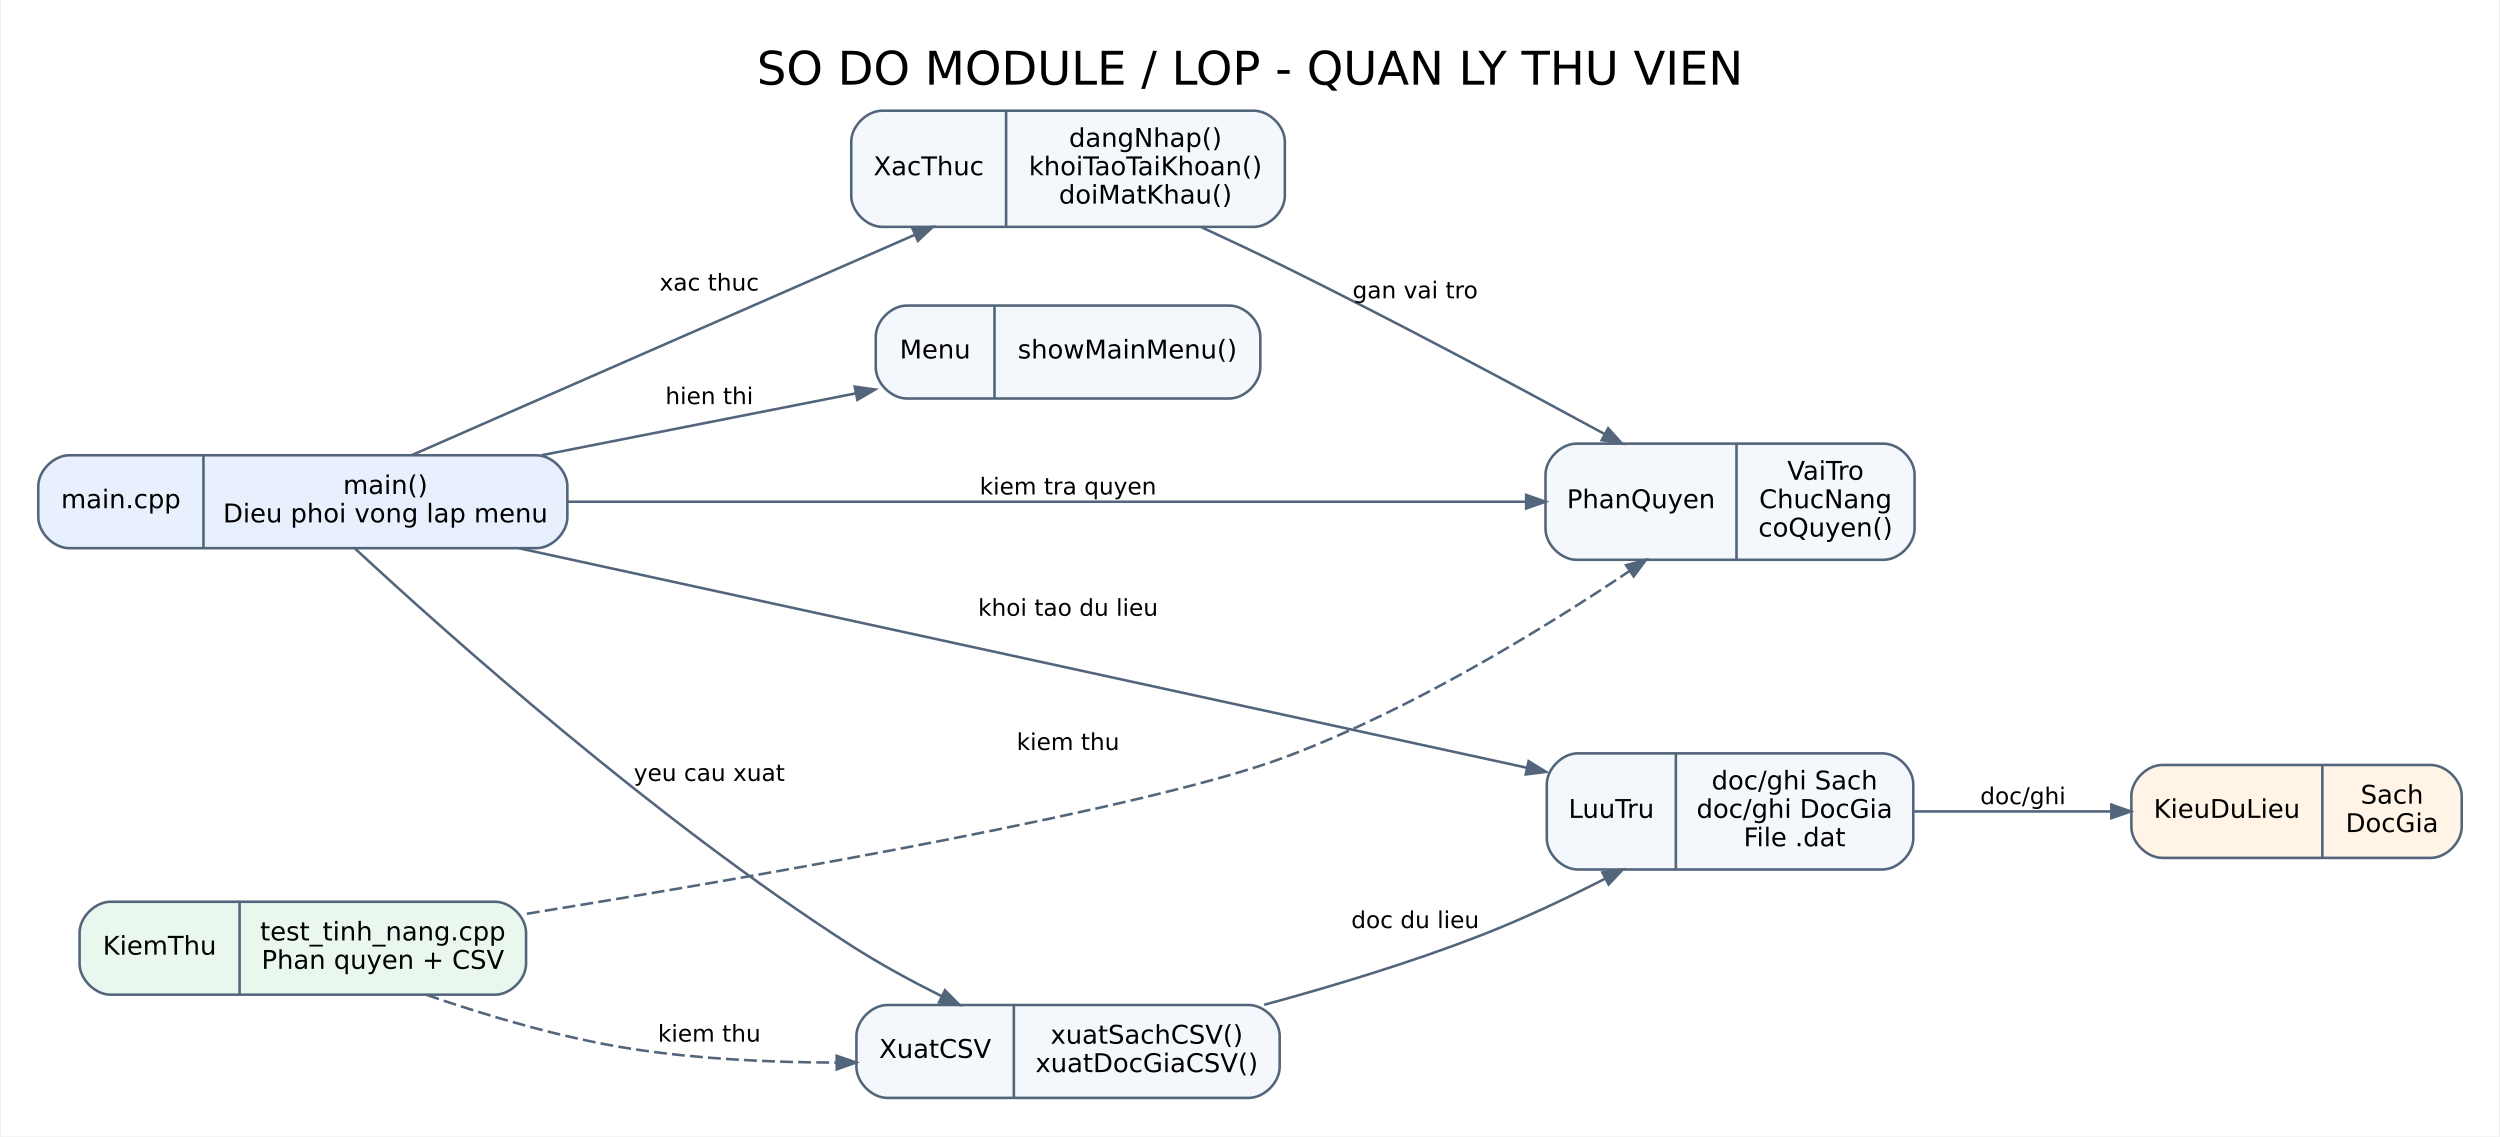
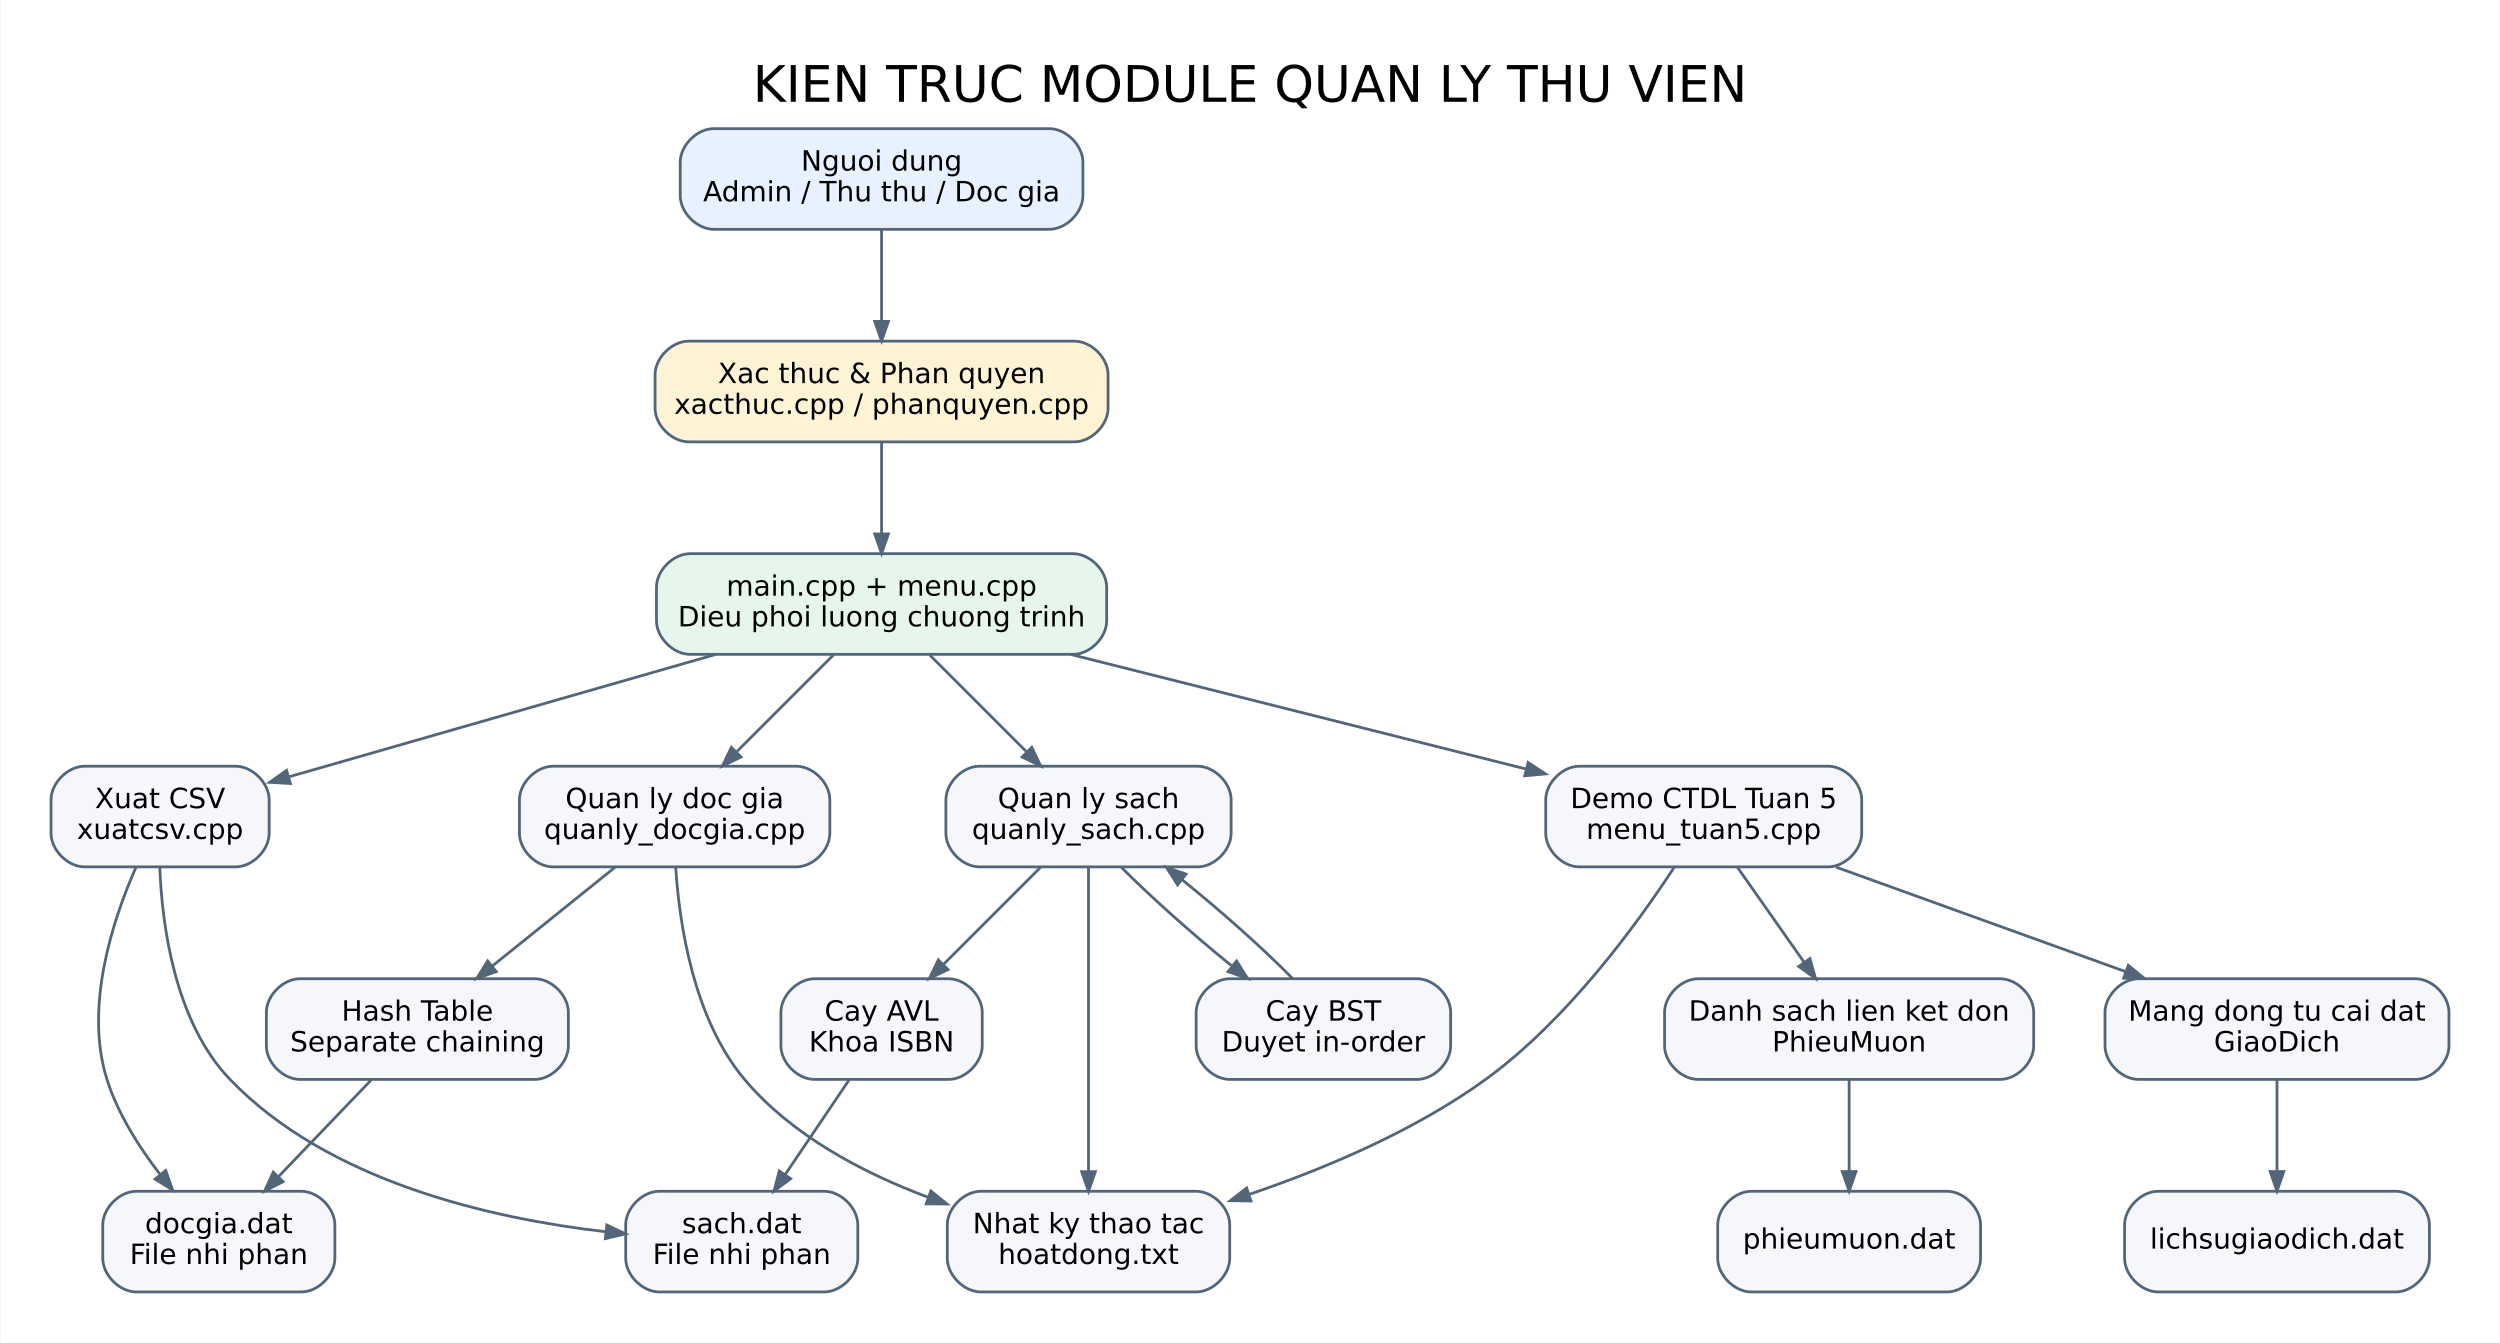
- <svg xmlns="http://www.w3.org/2000/svg" width="968pt" height="440pt" viewBox="0.00 0.00 967.80 440.30">
-   <g id="graph0" class="graph" transform="scale(1 1) rotate(0) translate(14.4 425.9)">
-     <polygon fill="white" stroke="transparent" points="-14.4,14.4 -14.4,-425.9 953.4,-425.9 953.4,14.4 -14.4,14.4" />
-     <text text-anchor="middle" x="469.5" y="-393.1" font-family="DejaVu Sans" font-size="18.00">SO DO MODULE / LOP - QUAN LY THU VIEN</text>
+ <svg xmlns="http://www.w3.org/2000/svg" width="894pt" height="480pt" viewBox="0.00 0.00 893.50 480.00">
+   <g id="graph0" class="graph" transform="scale(1 1) rotate(0) translate(18 462)">
+     <polygon fill="white" stroke="transparent" points="-18,18 -18,-462 875.5,-462 875.5,18 -18,18" />
+     <text text-anchor="middle" x="428.75" y="-425.6" font-family="DejaVu Sans" font-size="18.00">KIEN TRUC MODULE QUAN LY THU VIEN</text>
    <g id="node1" class="node">
-       <path fill="#e8f0fe" stroke="#52657a" d="M12,-213.5C12,-213.5 193,-213.5 193,-213.5 199,-213.5 205,-219.5 205,-225.5 205,-225.5 205,-237.5 205,-237.5 205,-243.5 199,-249.5 193,-249.5 193,-249.5 12,-249.5 12,-249.5 6,-249.5 0,-243.5 0,-237.5 0,-237.5 0,-225.5 0,-225.5 0,-219.5 6,-213.5 12,-213.5" />
-       <text text-anchor="middle" x="32" y="-229" font-family="DejaVu Sans" font-size="10.00">main.cpp</text>
-       <polyline fill="none" stroke="#52657a" points="64,-213.5 64,-249.5 " />
-       <text text-anchor="middle" x="134.5" y="-234.5" font-family="DejaVu Sans" font-size="10.00">main()</text>
-       <text text-anchor="middle" x="134.5" y="-223.5" font-family="DejaVu Sans" font-size="10.00">Dieu phoi vong lap menu</text>
+       <path fill="#e8f1ff" stroke="#526579" d="M357,-416C357,-416 237,-416 237,-416 231,-416 225,-410 225,-404 225,-404 225,-392 225,-392 225,-386 231,-380 237,-380 237,-380 357,-380 357,-380 363,-380 369,-386 369,-392 369,-392 369,-404 369,-404 369,-410 363,-416 357,-416" />
+       <text text-anchor="middle" x="297" y="-401" font-family="DejaVu Sans" font-size="10.00">Nguoi dung</text>
+       <text text-anchor="middle" x="297" y="-390" font-family="DejaVu Sans" font-size="10.00">Admin / Thu thu / Doc gia</text>
    </g>
    <g id="node2" class="node">
-       <path fill="#f4f7fb" stroke="#52657a" d="M327,-338C327,-338 471,-338 471,-338 477,-338 483,-344 483,-350 483,-350 483,-371 483,-371 483,-377 477,-383 471,-383 471,-383 327,-383 327,-383 321,-383 315,-377 315,-371 315,-371 315,-350 315,-350 315,-344 321,-338 327,-338" />
-       <text text-anchor="middle" x="345" y="-358" font-family="DejaVu Sans" font-size="10.00">XacThuc</text>
-       <polyline fill="none" stroke="#52657a" points="375,-338 375,-383 " />
-       <text text-anchor="middle" x="429" y="-369" font-family="DejaVu Sans" font-size="10.00">dangNhap()</text>
-       <text text-anchor="middle" x="429" y="-358" font-family="DejaVu Sans" font-size="10.00">khoiTaoTaiKhoan()</text>
-       <text text-anchor="middle" x="429" y="-347" font-family="DejaVu Sans" font-size="10.00">doiMatKhau()</text>
+       <path fill="#fff3d6" stroke="#526579" d="M366,-340C366,-340 228,-340 228,-340 222,-340 216,-334 216,-328 216,-328 216,-316 216,-316 216,-310 222,-304 228,-304 228,-304 366,-304 366,-304 372,-304 378,-310 378,-316 378,-316 378,-328 378,-328 378,-334 372,-340 366,-340" />
+       <text text-anchor="middle" x="297" y="-325" font-family="DejaVu Sans" font-size="10.00">Xac thuc &amp; Phan quyen</text>
+       <text text-anchor="middle" x="297" y="-314" font-family="DejaVu Sans" font-size="10.00">xacthuc.cpp / phanquyen.cpp</text>
+     </g>
+     <g id="edge1" class="edge">
+       <path fill="none" stroke="#526579" d="M297,-379.84C297,-370.12 297,-357.82 297,-347.15" />
+       <polygon fill="#526579" stroke="#526579" points="299.45,-347.07 297,-340.07 294.55,-347.07 299.45,-347.07" />
+     </g>
+     <g id="node3" class="node">
+       <path fill="#e7f6ec" stroke="#526579" d="M365.5,-264C365.5,-264 228.5,-264 228.5,-264 222.5,-264 216.5,-258 216.5,-252 216.5,-252 216.5,-240 216.5,-240 216.5,-234 222.5,-228 228.5,-228 228.5,-228 365.5,-228 365.5,-228 371.5,-228 377.5,-234 377.5,-240 377.5,-240 377.5,-252 377.5,-252 377.5,-258 371.5,-264 365.5,-264" />
+       <text text-anchor="middle" x="297" y="-249" font-family="DejaVu Sans" font-size="10.00">main.cpp + menu.cpp</text>
+       <text text-anchor="middle" x="297" y="-238" font-family="DejaVu Sans" font-size="10.00">Dieu phoi luong chuong trinh</text>
    </g>
    <g id="edge2" class="edge">
-       <path fill="none" stroke="#52657a" d="M144.76,-249.57C195.57,-271.83 282.19,-309.77 339.76,-334.99" />
-       <polygon fill="#52657a" stroke="#52657a" points="338.71,-337.39 346.63,-338 340.81,-332.58 338.71,-337.39" />
-       <text text-anchor="middle" x="260" y="-313.3" font-family="DejaVu Sans" font-size="9.00">xac thuc</text>
+       <path fill="none" stroke="#526579" d="M297,-303.84C297,-294.12 297,-281.82 297,-271.15" />
+       <polygon fill="#526579" stroke="#526579" points="299.45,-271.07 297,-264.07 294.55,-271.07 299.45,-271.07" />
    </g>
-     <g id="node3" class="node">
-       <path fill="#f4f7fb" stroke="#52657a" d="M596,-209C596,-209 715,-209 715,-209 721,-209 727,-215 727,-221 727,-221 727,-242 727,-242 727,-248 721,-254 715,-254 715,-254 596,-254 596,-254 590,-254 584,-248 584,-242 584,-242 584,-221 584,-221 584,-215 590,-209 596,-209" />
-       <text text-anchor="middle" x="621" y="-229" font-family="DejaVu Sans" font-size="10.00">PhanQuyen</text>
-       <polyline fill="none" stroke="#52657a" points="658,-209 658,-254 " />
-       <text text-anchor="middle" x="692.5" y="-240" font-family="DejaVu Sans" font-size="10.00">VaiTro</text>
-       <text text-anchor="middle" x="692.5" y="-229" font-family="DejaVu Sans" font-size="10.00">ChucNang</text>
-       <text text-anchor="middle" x="692.5" y="-218" font-family="DejaVu Sans" font-size="10.00">coQuyen()</text>
+     <g id="node4" class="node">
+       <path fill="#f5f7fa" stroke="#526579" d="M410,-188C410,-188 332,-188 332,-188 326,-188 320,-182 320,-176 320,-176 320,-164 320,-164 320,-158 326,-152 332,-152 332,-152 410,-152 410,-152 416,-152 422,-158 422,-164 422,-164 422,-176 422,-176 422,-182 416,-188 410,-188" />
+       <text text-anchor="middle" x="371" y="-173" font-family="DejaVu Sans" font-size="10.00">Quan ly sach</text>
+       <text text-anchor="middle" x="371" y="-162" font-family="DejaVu Sans" font-size="10.00">quanly_sach.cpp</text>
    </g>
    <g id="edge3" class="edge">
-       <path fill="none" stroke="#52657a" d="M205.2,-231.5C312.38,-231.5 478.86,-231.5 576.24,-231.5" />
-       <polygon fill="#52657a" stroke="#52657a" points="576.5,-234.13 584,-231.5 576.5,-228.88 576.5,-234.13" />
-       <text text-anchor="middle" x="399" y="-234.3" font-family="DejaVu Sans" font-size="9.00">kiem tra quyen</text>
+       <path fill="none" stroke="#526579" d="M314.16,-227.84C324.44,-217.56 337.61,-204.39 348.68,-193.32" />
+       <polygon fill="#526579" stroke="#526579" points="350.71,-194.75 353.93,-188.07 347.25,-191.29 350.71,-194.75" />
    </g>
-     <g id="node4" class="node">
-       <path fill="#f4f7fb" stroke="#52657a" d="M336.5,-271.5C336.5,-271.5 461.5,-271.5 461.5,-271.5 467.5,-271.5 473.5,-277.5 473.5,-283.5 473.5,-283.5 473.5,-295.5 473.5,-295.5 473.5,-301.5 467.5,-307.5 461.5,-307.5 461.5,-307.5 336.5,-307.5 336.5,-307.5 330.5,-307.5 324.5,-301.5 324.5,-295.5 324.5,-295.5 324.5,-283.5 324.5,-283.5 324.5,-277.5 330.5,-271.5 336.5,-271.5" />
-       <text text-anchor="middle" x="347.5" y="-287" font-family="DejaVu Sans" font-size="10.00">Menu</text>
-       <polyline fill="none" stroke="#52657a" points="370.5,-271.5 370.5,-307.5 " />
-       <text text-anchor="middle" x="422" y="-287" font-family="DejaVu Sans" font-size="10.00">showMainMenu()</text>
+     <g id="node8" class="node">
+       <path fill="#f5f7fa" stroke="#526579" d="M266.5,-188C266.5,-188 179.5,-188 179.5,-188 173.5,-188 167.5,-182 167.5,-176 167.5,-176 167.5,-164 167.5,-164 167.5,-158 173.5,-152 179.5,-152 179.5,-152 266.5,-152 266.5,-152 272.5,-152 278.5,-158 278.5,-164 278.5,-164 278.5,-176 278.5,-176 278.5,-182 272.5,-188 266.5,-188" />
+       <text text-anchor="middle" x="223" y="-173" font-family="DejaVu Sans" font-size="10.00">Quan ly doc gia</text>
+       <text text-anchor="middle" x="223" y="-162" font-family="DejaVu Sans" font-size="10.00">quanly_docgia.cpp</text>
    </g>
-     <g id="edge1" class="edge">
-       <path fill="none" stroke="#52657a" d="M195.07,-249.53C234.01,-257.2 279.04,-266.07 316.78,-273.5" />
-       <polygon fill="#52657a" stroke="#52657a" points="316.36,-276.1 324.23,-274.97 317.37,-270.95 316.36,-276.1" />
-       <text text-anchor="middle" x="260" y="-269.3" font-family="DejaVu Sans" font-size="9.00">hien thi</text>
+     <g id="edge4" class="edge">
+       <path fill="none" stroke="#526579" d="M279.84,-227.84C269.56,-217.56 256.39,-204.39 245.32,-193.32" />
+       <polygon fill="#526579" stroke="#526579" points="246.75,-191.29 240.07,-188.07 243.29,-194.75 246.75,-191.29" />
+     </g>
+     <g id="node11" class="node">
+       <path fill="#f5f7fa" stroke="#526579" d="M635.5,-188C635.5,-188 546.5,-188 546.5,-188 540.5,-188 534.5,-182 534.5,-176 534.5,-176 534.5,-164 534.5,-164 534.5,-158 540.5,-152 546.5,-152 546.5,-152 635.5,-152 635.5,-152 641.5,-152 647.5,-158 647.5,-164 647.5,-164 647.5,-176 647.5,-176 647.5,-182 641.5,-188 635.5,-188" />
+       <text text-anchor="middle" x="591" y="-173" font-family="DejaVu Sans" font-size="10.00">Demo CTDL Tuan 5</text>
+       <text text-anchor="middle" x="591" y="-162" font-family="DejaVu Sans" font-size="10.00">menu_tuan5.cpp</text>
+     </g>
+     <g id="edge5" class="edge">
+       <path fill="none" stroke="#526579" d="M364.82,-227.93C413.79,-215.6 479.48,-199.07 527.45,-187" />
+       <polygon fill="#526579" stroke="#526579" points="528.2,-189.33 534.39,-185.25 527,-184.58 528.2,-189.33" />
+     </g>
+     <g id="node16" class="node">
+       <path fill="#f5f7fa" stroke="#526579" d="M66,-188C66,-188 12,-188 12,-188 6,-188 0,-182 0,-176 0,-176 0,-164 0,-164 0,-158 6,-152 12,-152 12,-152 66,-152 66,-152 72,-152 78,-158 78,-164 78,-164 78,-176 78,-176 78,-182 72,-188 66,-188" />
+       <text text-anchor="middle" x="39" y="-173" font-family="DejaVu Sans" font-size="10.00">Xuat CSV</text>
+       <text text-anchor="middle" x="39" y="-162" font-family="DejaVu Sans" font-size="10.00">xuatcsv.cpp</text>
+     </g>
+     <g id="edge6" class="edge">
+       <path fill="none" stroke="#526579" d="M237.49,-227.93C191.11,-214.63 127.65,-196.43 85.09,-184.22" />
+       <polygon fill="#526579" stroke="#526579" points="85.58,-181.81 78.18,-182.24 84.23,-186.52 85.58,-181.81" />
    </g>
    <g id="node5" class="node">
-       <path fill="#f4f7fb" stroke="#52657a" d="M596.5,-89C596.5,-89 714.5,-89 714.5,-89 720.5,-89 726.5,-95 726.5,-101 726.5,-101 726.5,-122 726.5,-122 726.5,-128 720.5,-134 714.5,-134 714.5,-134 596.5,-134 596.5,-134 590.5,-134 584.5,-128 584.5,-122 584.5,-122 584.5,-101 584.5,-101 584.5,-95 590.5,-89 596.5,-89" />
-       <text text-anchor="middle" x="609.5" y="-109" font-family="DejaVu Sans" font-size="10.00">LuuTru</text>
-       <polyline fill="none" stroke="#52657a" points="634.5,-89 634.5,-134 " />
-       <text text-anchor="middle" x="680.5" y="-120" font-family="DejaVu Sans" font-size="10.00">doc/ghi Sach</text>
-       <text text-anchor="middle" x="680.5" y="-109" font-family="DejaVu Sans" font-size="10.00">doc/ghi DocGia</text>
-       <text text-anchor="middle" x="680.5" y="-98" font-family="DejaVu Sans" font-size="10.00">File .dat</text>
+       <path fill="#f5f7fa" stroke="#526579" d="M321,-112C321,-112 273,-112 273,-112 267,-112 261,-106 261,-100 261,-100 261,-88 261,-88 261,-82 267,-76 273,-76 273,-76 321,-76 321,-76 327,-76 333,-82 333,-88 333,-88 333,-100 333,-100 333,-106 327,-112 321,-112" />
+       <text text-anchor="middle" x="297" y="-97" font-family="DejaVu Sans" font-size="10.00">Cay AVL</text>
+       <text text-anchor="middle" x="297" y="-86" font-family="DejaVu Sans" font-size="10.00">Khoa ISBN</text>
    </g>
-     <g id="edge4" class="edge">
-       <path fill="none" stroke="#52657a" d="M186.29,-213.47C291.95,-190.46 473.37,-150.95 576.62,-128.46" />
-       <polygon fill="#52657a" stroke="#52657a" points="577.45,-130.97 584.22,-126.81 576.34,-125.84 577.45,-130.97" />
-       <text text-anchor="middle" x="399" y="-187.3" font-family="DejaVu Sans" font-size="9.00">khoi tao du lieu</text>
+     <g id="edge7" class="edge">
+       <path fill="none" stroke="#526579" d="M353.84,-151.84C343.56,-141.56 330.39,-128.39 319.32,-117.32" />
+       <polygon fill="#526579" stroke="#526579" points="320.75,-115.29 314.07,-112.07 317.29,-118.75 320.75,-115.29" />
    </g>
    <g id="node6" class="node">
-       <path fill="#f4f7fb" stroke="#52657a" d="M329,-0.5C329,-0.5 469,-0.5 469,-0.5 475,-0.5 481,-6.5 481,-12.5 481,-12.5 481,-24.5 481,-24.5 481,-30.5 475,-36.5 469,-36.5 469,-36.5 329,-36.5 329,-36.5 323,-36.5 317,-30.5 317,-24.5 317,-24.5 317,-12.5 317,-12.5 317,-6.5 323,-0.5 329,-0.5" />
-       <text text-anchor="middle" x="347.5" y="-16" font-family="DejaVu Sans" font-size="10.00">XuatCSV</text>
-       <polyline fill="none" stroke="#52657a" points="378,-0.5 378,-36.5 " />
-       <text text-anchor="middle" x="429.5" y="-21.5" font-family="DejaVu Sans" font-size="10.00">xuatSachCSV()</text>
-       <text text-anchor="middle" x="429.5" y="-10.5" font-family="DejaVu Sans" font-size="10.00">xuatDocGiaCSV()</text>
+       <path fill="#f5f7fa" stroke="#526579" d="M488.5,-112C488.5,-112 421.5,-112 421.5,-112 415.5,-112 409.5,-106 409.5,-100 409.5,-100 409.5,-88 409.5,-88 409.5,-82 415.5,-76 421.5,-76 421.5,-76 488.5,-76 488.5,-76 494.5,-76 500.5,-82 500.5,-88 500.5,-88 500.5,-100 500.5,-100 500.5,-106 494.5,-112 488.5,-112" />
+       <text text-anchor="middle" x="455" y="-97" font-family="DejaVu Sans" font-size="10.00">Cay BST</text>
+       <text text-anchor="middle" x="455" y="-86" font-family="DejaVu Sans" font-size="10.00">Duyet in-order</text>
    </g>
-     <g id="edge5" class="edge">
-       <path fill="none" stroke="#52657a" d="M122.77,-213.31C158.64,-180.05 238.93,-108.34 315,-59.5 325.97,-52.46 338.31,-45.76 350.06,-39.9" />
-       <polygon fill="#52657a" stroke="#52657a" points="351.32,-42.21 356.9,-36.55 349.01,-37.5 351.32,-42.21" />
-       <text text-anchor="middle" x="260" y="-123.3" font-family="DejaVu Sans" font-size="9.00">yeu cau xuat</text>
+     <g id="edge8" class="edge">
+       <path fill="none" stroke="#526579" d="M382.75,-151.84C393.14,-141.38 408.24,-127.91 422.07,-116.71" />
+       <polygon fill="#526579" stroke="#526579" points="423.95,-118.35 427.9,-112.07 420.9,-114.52 423.95,-118.35" />
    </g>
-     <g id="edge6" class="edge">
-       <path fill="none" stroke="#52657a" d="M450.7,-337.86C461.42,-332.91 472.63,-327.62 483,-322.5 525.36,-301.59 572.74,-276.3 606.95,-257.69" />
-       <polygon fill="#52657a" stroke="#52657a" points="608.28,-259.96 613.61,-254.06 605.77,-255.34 608.28,-259.96" />
-       <text text-anchor="middle" x="533.5" y="-310.3" font-family="DejaVu Sans" font-size="9.00">gan vai tro</text>
+     <g id="node17" class="node">
+       <path fill="#f5f7fa" stroke="#526579" d="M409.5,-36C409.5,-36 332.5,-36 332.5,-36 326.5,-36 320.5,-30 320.5,-24 320.5,-24 320.5,-12 320.5,-12 320.5,-6 326.5,0 332.5,0 332.5,0 409.5,0 409.5,0 415.5,0 421.5,-6 421.5,-12 421.5,-12 421.5,-24 421.5,-24 421.5,-30 415.5,-36 409.5,-36" />
+       <text text-anchor="middle" x="371" y="-21" font-family="DejaVu Sans" font-size="10.00">Nhat ky thao tac</text>
+       <text text-anchor="middle" x="371" y="-10" font-family="DejaVu Sans" font-size="10.00">hoatdong.txt</text>
+     </g>
+     <g id="edge17" class="edge">
+       <path fill="none" stroke="#526579" d="M371,-151.79C371,-125.12 371,-73.7 371,-43.26" />
+       <polygon fill="#526579" stroke="#526579" points="373.45,-43.01 371,-36.01 368.55,-43.01 373.45,-43.01" />
    </g>
    <g id="node7" class="node">
-       <path fill="#fff4e5" stroke="#52657a" d="M823,-93.5C823,-93.5 927,-93.5 927,-93.5 933,-93.5 939,-99.5 939,-105.5 939,-105.5 939,-117.5 939,-117.5 939,-123.5 933,-129.5 927,-129.5 927,-129.5 823,-129.5 823,-129.5 817,-129.5 811,-123.5 811,-117.5 811,-117.5 811,-105.5 811,-105.5 811,-99.5 817,-93.5 823,-93.5" />
-       <text text-anchor="middle" x="848" y="-109" font-family="DejaVu Sans" font-size="10.00">KieuDuLieu</text>
-       <polyline fill="none" stroke="#52657a" points="885,-93.5 885,-129.5 " />
-       <text text-anchor="middle" x="912" y="-114.5" font-family="DejaVu Sans" font-size="10.00">Sach</text>
-       <text text-anchor="middle" x="912" y="-103.5" font-family="DejaVu Sans" font-size="10.00">DocGia</text>
-     </g>
-     <g id="edge7" class="edge">
-       <path fill="none" stroke="#52657a" d="M726.52,-111.5C751.05,-111.5 778.61,-111.5 803.21,-111.5" />
-       <polygon fill="#52657a" stroke="#52657a" points="803.24,-114.13 810.74,-111.5 803.24,-108.88 803.24,-114.13" />
-       <text text-anchor="middle" x="769" y="-114.3" font-family="DejaVu Sans" font-size="9.00">doc/ghi</text>
-     </g>
-     <g id="edge8" class="edge">
-       <path fill="none" stroke="#52657a" d="M474.98,-36.58C501.85,-43.87 532.13,-53.05 559,-63.5 575.05,-69.74 592.01,-77.76 607.11,-85.45" />
-       <polygon fill="#52657a" stroke="#52657a" points="606.04,-87.86 613.91,-88.96 608.45,-83.19 606.04,-87.86" />
-       <text text-anchor="middle" x="533.5" y="-66.3" font-family="DejaVu Sans" font-size="9.00">doc du lieu</text>
-     </g>
-     <g id="node8" class="node">
-       <path fill="#e9f7ef" stroke="#52657a" d="M28,-40.5C28,-40.5 177,-40.5 177,-40.5 183,-40.5 189,-46.5 189,-52.5 189,-52.5 189,-64.5 189,-64.5 189,-70.5 183,-76.5 177,-76.5 177,-76.5 28,-76.5 28,-76.5 22,-76.5 16,-70.5 16,-64.5 16,-64.5 16,-52.5 16,-52.5 16,-46.5 22,-40.5 28,-40.5" />
-       <text text-anchor="middle" x="47" y="-56" font-family="DejaVu Sans" font-size="10.00">KiemThu</text>
-       <polyline fill="none" stroke="#52657a" points="78,-40.5 78,-76.5 " />
-       <text text-anchor="middle" x="133.5" y="-61.5" font-family="DejaVu Sans" font-size="10.00">test_tinh_nang.cpp</text>
-       <text text-anchor="middle" x="133.5" y="-50.5" font-family="DejaVu Sans" font-size="10.00">Phan quyen + CSV</text>
+       <path fill="#f5f7fa" stroke="#526579" d="M276.5,-36C276.5,-36 217.5,-36 217.5,-36 211.5,-36 205.5,-30 205.5,-24 205.5,-24 205.5,-12 205.5,-12 205.5,-6 211.5,0 217.5,0 217.5,0 276.5,0 276.5,0 282.5,0 288.5,-6 288.5,-12 288.5,-12 288.5,-24 288.5,-24 288.5,-30 282.5,-36 276.5,-36" />
+       <text text-anchor="middle" x="247" y="-21" font-family="DejaVu Sans" font-size="10.00">sach.dat</text>
+       <text text-anchor="middle" x="247" y="-10" font-family="DejaVu Sans" font-size="10.00">File nhi phan</text>
    </g>
    <g id="edge9" class="edge">
-       <path fill="none" stroke="#52657a" stroke-dasharray="5,2" d="M189.33,-71.85C284.13,-87.2 430.35,-112.8 483,-132.5 531.75,-150.74 582.83,-182.04 616.42,-204.56" />
-       <polygon fill="#52657a" stroke="#52657a" points="615.22,-206.92 622.9,-208.94 618.16,-202.57 615.22,-206.92" />
-       <text text-anchor="middle" x="399" y="-135.3" font-family="DejaVu Sans" font-size="9.00">kiem thu</text>
+       <path fill="none" stroke="#526579" d="M285.4,-75.84C278.59,-65.75 269.89,-52.87 262.49,-41.92" />
+       <polygon fill="#526579" stroke="#526579" points="264.48,-40.5 258.53,-36.07 260.42,-43.24 264.48,-40.5" />
    </g>
    <g id="edge10" class="edge">
-       <path fill="none" stroke="#52657a" stroke-dasharray="5,2" d="M150.48,-40.41C173.98,-32.3 203.08,-23.64 230,-19.5 255.58,-15.57 283.62,-14.24 309.33,-14.19" />
-       <polygon fill="#52657a" stroke="#52657a" points="309.36,-16.81 316.87,-14.21 309.38,-11.56 309.36,-16.81" />
-       <text text-anchor="middle" x="260" y="-22.3" font-family="DejaVu Sans" font-size="9.00">kiem thu</text>
+       <path fill="none" stroke="#526579" d="M443.99,-112.07C433.65,-122.61 418.4,-136.21 404.37,-147.49" />
+       <polygon fill="#526579" stroke="#526579" points="402.84,-145.58 398.86,-151.84 405.87,-149.42 402.84,-145.58" />
+     </g>
+     <g id="node9" class="node">
+       <path fill="#f5f7fa" stroke="#526579" d="M173,-112C173,-112 89,-112 89,-112 83,-112 77,-106 77,-100 77,-100 77,-88 77,-88 77,-82 83,-76 89,-76 89,-76 173,-76 173,-76 179,-76 185,-82 185,-88 185,-88 185,-100 185,-100 185,-106 179,-112 173,-112" />
+       <text text-anchor="middle" x="131" y="-97" font-family="DejaVu Sans" font-size="10.00">Hash Table</text>
+       <text text-anchor="middle" x="131" y="-86" font-family="DejaVu Sans" font-size="10.00">Separate chaining</text>
+     </g>
+     <g id="edge11" class="edge">
+       <path fill="none" stroke="#526579" d="M201.66,-151.84C188.66,-141.38 171.92,-127.91 158,-116.71" />
+       <polygon fill="#526579" stroke="#526579" points="159.21,-114.55 152.22,-112.07 156.14,-118.37 159.21,-114.55" />
+     </g>
+     <g id="edge18" class="edge">
+       <path fill="none" stroke="#526579" d="M223.37,-151.93C224.68,-131.62 229.7,-97.74 248,-76 264.83,-56.01 290.2,-42.63 313.54,-33.9" />
+       <polygon fill="#526579" stroke="#526579" points="314.62,-36.12 320.38,-31.45 312.96,-31.5 314.62,-36.12" />
+     </g>
+     <g id="node10" class="node">
+       <path fill="#f5f7fa" stroke="#526579" d="M89.5,-36C89.5,-36 30.5,-36 30.5,-36 24.5,-36 18.5,-30 18.5,-24 18.5,-24 18.5,-12 18.5,-12 18.5,-6 24.5,0 30.5,0 30.5,0 89.5,0 89.5,0 95.5,0 101.5,-6 101.5,-12 101.5,-12 101.5,-24 101.5,-24 101.5,-30 95.5,-36 89.5,-36" />
+       <text text-anchor="middle" x="60" y="-21" font-family="DejaVu Sans" font-size="10.00">docgia.dat</text>
+       <text text-anchor="middle" x="60" y="-10" font-family="DejaVu Sans" font-size="10.00">File nhi phan</text>
+     </g>
+     <g id="edge12" class="edge">
+       <path fill="none" stroke="#526579" d="M114.53,-75.84C104.68,-65.56 92.04,-52.39 81.41,-41.32" />
+       <polygon fill="#526579" stroke="#526579" points="82.99,-39.42 76.38,-36.07 79.46,-42.82 82.99,-39.42" />
+     </g>
+     <g id="node12" class="node">
+       <path fill="#f5f7fa" stroke="#526579" d="M697,-112C697,-112 589,-112 589,-112 583,-112 577,-106 577,-100 577,-100 577,-88 577,-88 577,-82 583,-76 589,-76 589,-76 697,-76 697,-76 703,-76 709,-82 709,-88 709,-88 709,-100 709,-100 709,-106 703,-112 697,-112" />
+       <text text-anchor="middle" x="643" y="-97" font-family="DejaVu Sans" font-size="10.00">Danh sach lien ket don</text>
+       <text text-anchor="middle" x="643" y="-86" font-family="DejaVu Sans" font-size="10.00">PhieuMuon</text>
+     </g>
+     <g id="edge13" class="edge">
+       <path fill="none" stroke="#526579" d="M603.06,-151.84C610.15,-141.75 619.2,-128.87 626.89,-117.92" />
+       <polygon fill="#526579" stroke="#526579" points="628.98,-119.21 631,-112.07 624.98,-116.39 628.98,-119.21" />
+     </g>
+     <g id="node14" class="node">
+       <path fill="#f5f7fa" stroke="#526579" d="M845.5,-112C845.5,-112 746.5,-112 746.5,-112 740.5,-112 734.5,-106 734.5,-100 734.5,-100 734.5,-88 734.5,-88 734.5,-82 740.5,-76 746.5,-76 746.5,-76 845.5,-76 845.5,-76 851.5,-76 857.5,-82 857.5,-88 857.5,-88 857.5,-100 857.5,-100 857.5,-106 851.5,-112 845.5,-112" />
+       <text text-anchor="middle" x="796" y="-97" font-family="DejaVu Sans" font-size="10.00">Mang dong tu cai dat</text>
+       <text text-anchor="middle" x="796" y="-86" font-family="DejaVu Sans" font-size="10.00">GiaoDich</text>
+     </g>
+     <g id="edge15" class="edge">
+       <path fill="none" stroke="#526579" d="M638.29,-151.93C669.2,-140.77 709.66,-126.17 741.86,-114.54" />
+       <polygon fill="#526579" stroke="#526579" points="742.84,-116.79 748.59,-112.11 741.18,-112.18 742.84,-116.79" />
+     </g>
+     <g id="edge19" class="edge">
+       <path fill="none" stroke="#526579" d="M580.33,-151.68C566.88,-131.14 542,-97.03 513,-76 487.72,-57.67 455.72,-44.16 428.5,-34.9" />
+       <polygon fill="#526579" stroke="#526579" points="429.1,-32.52 421.69,-32.64 427.56,-37.17 429.1,-32.52" />
+     </g>
+     <g id="node13" class="node">
+       <path fill="#f5f7fa" stroke="#526579" d="M678,-36C678,-36 608,-36 608,-36 602,-36 596,-30 596,-24 596,-24 596,-12 596,-12 596,-6 602,0 608,0 608,0 678,0 678,0 684,0 690,-6 690,-12 690,-12 690,-24 690,-24 690,-30 684,-36 678,-36" />
+       <text text-anchor="middle" x="643" y="-15.5" font-family="DejaVu Sans" font-size="10.00">phieumuon.dat</text>
+     </g>
+     <g id="edge14" class="edge">
+       <path fill="none" stroke="#526579" d="M643,-75.84C643,-66.12 643,-53.82 643,-43.15" />
+       <polygon fill="#526579" stroke="#526579" points="645.45,-43.07 643,-36.07 640.55,-43.07 645.45,-43.07" />
+     </g>
+     <g id="node15" class="node">
+       <path fill="#f5f7fa" stroke="#526579" d="M838.5,-36C838.5,-36 753.5,-36 753.5,-36 747.5,-36 741.5,-30 741.5,-24 741.5,-24 741.5,-12 741.5,-12 741.5,-6 747.5,0 753.5,0 753.5,0 838.5,0 838.5,0 844.5,0 850.5,-6 850.5,-12 850.5,-12 850.5,-24 850.5,-24 850.5,-30 844.5,-36 838.5,-36" />
+       <text text-anchor="middle" x="796" y="-15.5" font-family="DejaVu Sans" font-size="10.00">lichsugiaodich.dat</text>
+     </g>
+     <g id="edge16" class="edge">
+       <path fill="none" stroke="#526579" d="M796,-75.84C796,-66.12 796,-53.82 796,-43.15" />
+       <polygon fill="#526579" stroke="#526579" points="798.45,-43.07 796,-36.07 793.55,-43.07 798.45,-43.07" />
+     </g>
+     <g id="edge20" class="edge">
+       <path fill="none" stroke="#526579" d="M38.88,-151.87C39.69,-131.18 44.19,-96.61 64,-76 99.1,-39.49 157.15,-26.25 198.45,-21.51" />
+       <polygon fill="#526579" stroke="#526579" points="198.74,-23.94 205.44,-20.77 198.22,-19.07 198.74,-23.94" />
+     </g>
+     <g id="edge21" class="edge">
+       <path fill="none" stroke="#526579" d="M30.4,-151.93C22.07,-133.07 11.81,-101.93 20,-76 23.9,-63.67 31.52,-51.68 39.08,-41.92" />
+       <polygon fill="#526579" stroke="#526579" points="41.01,-43.42 43.5,-36.43 37.2,-40.35 41.01,-43.42" />
    </g>
  </g>
</svg>
